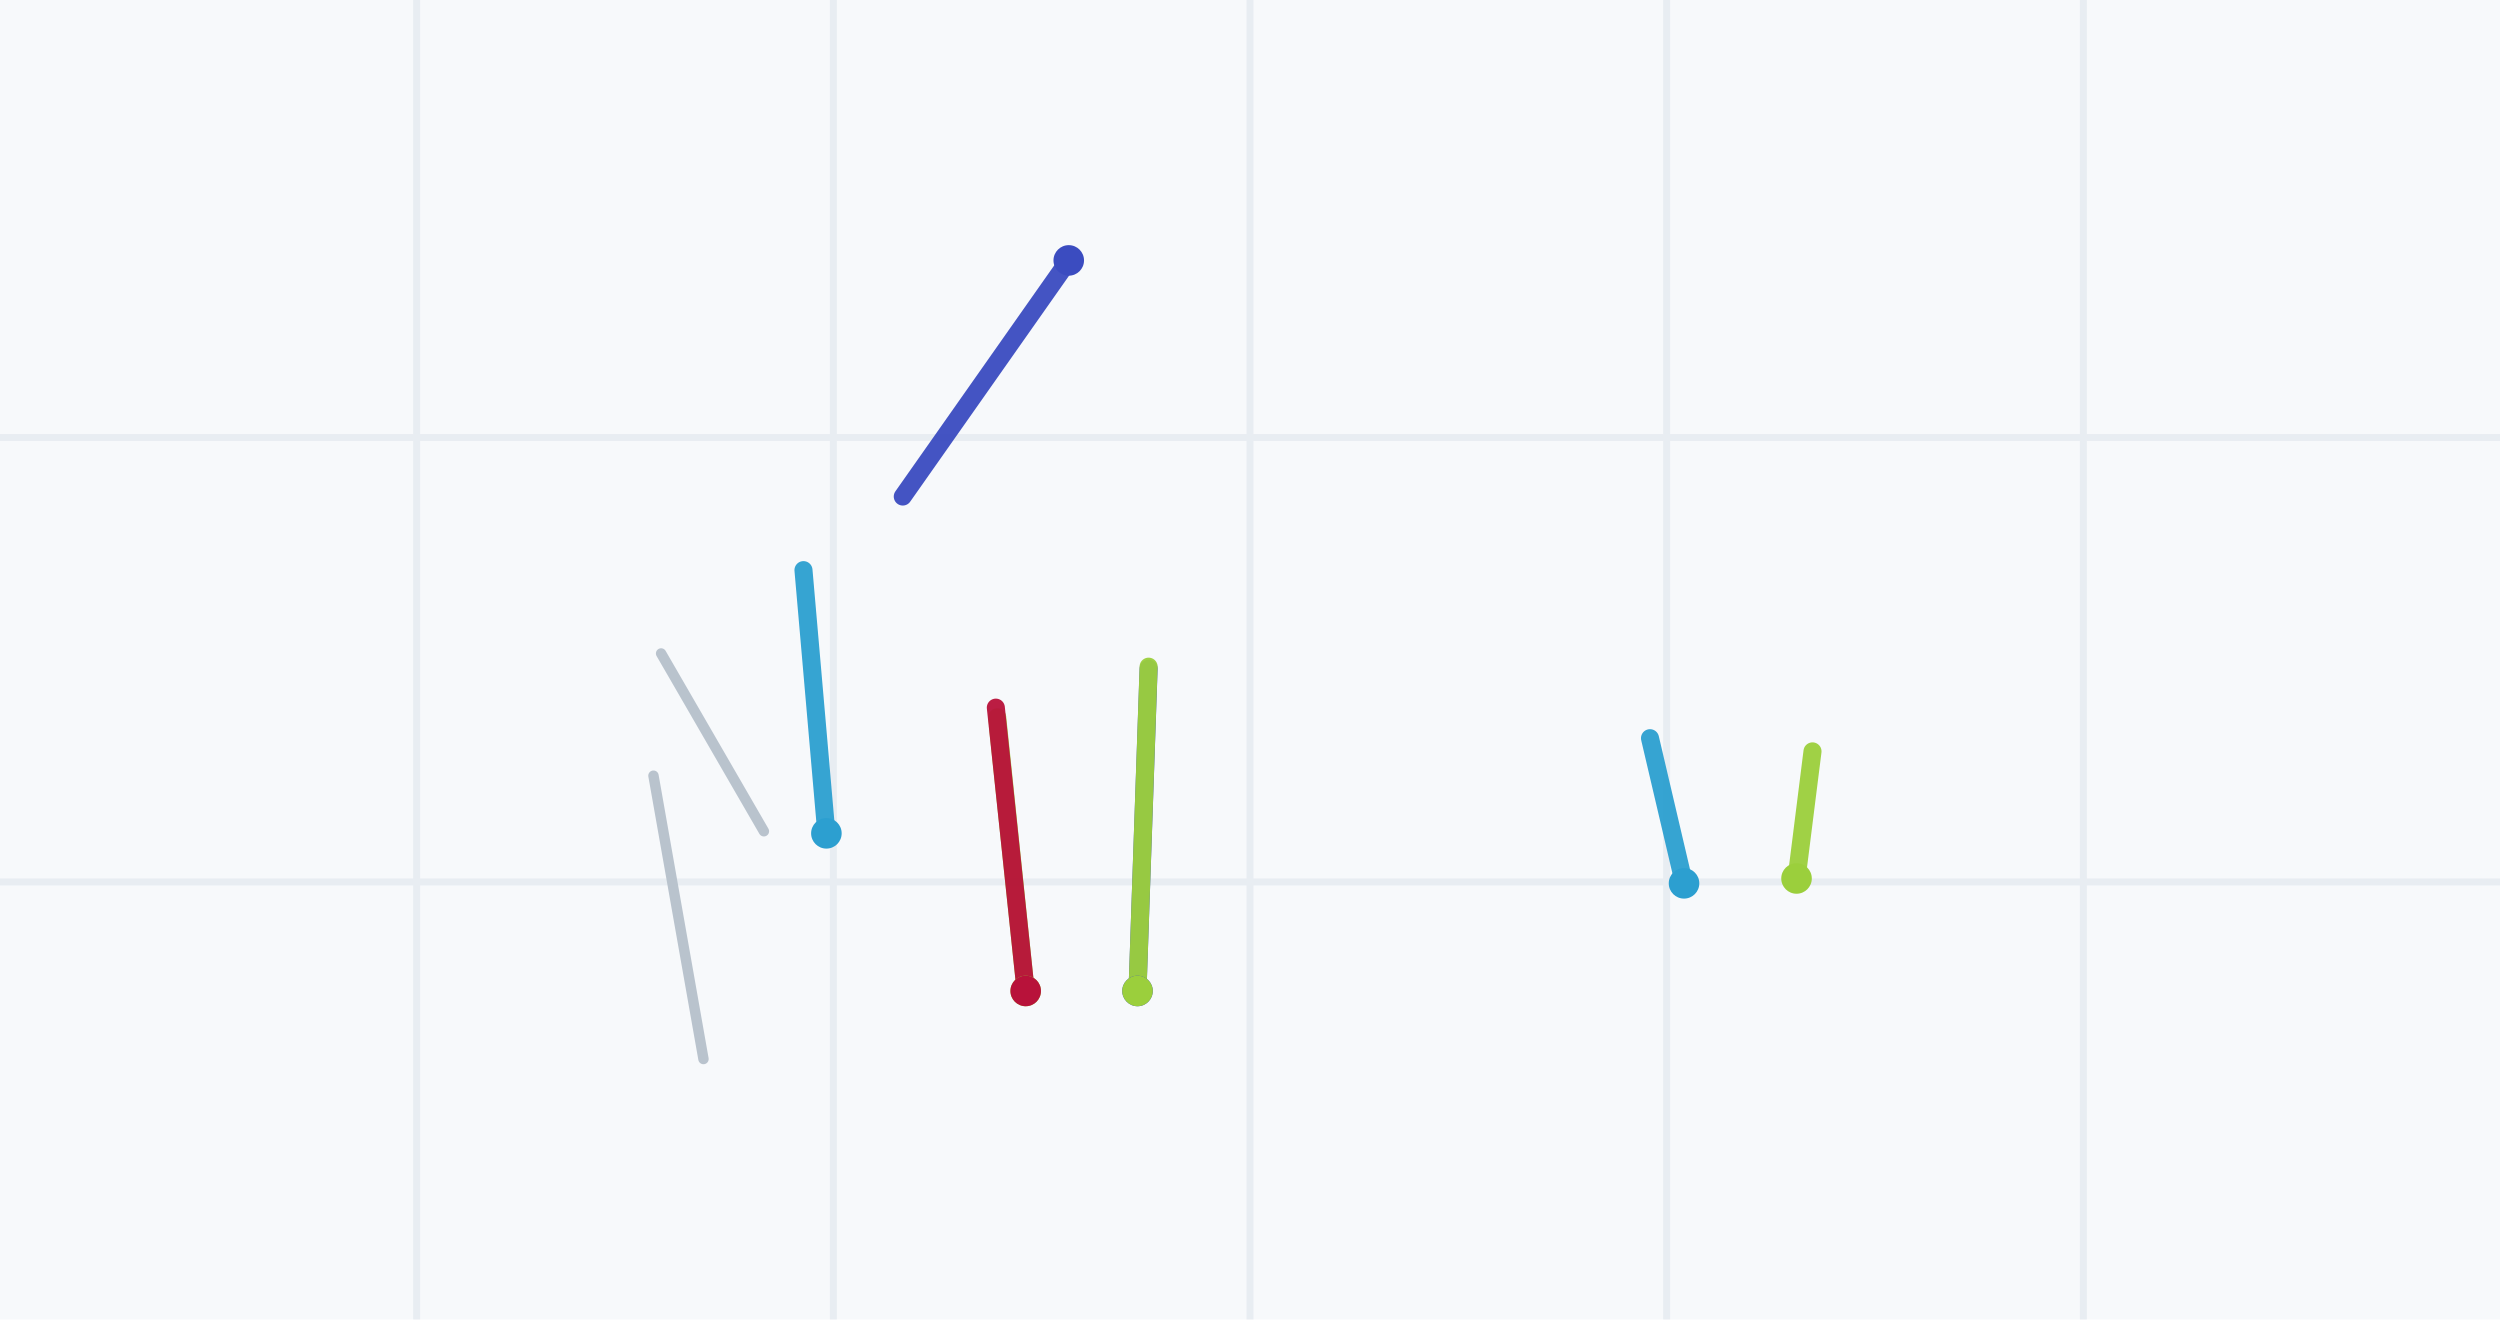
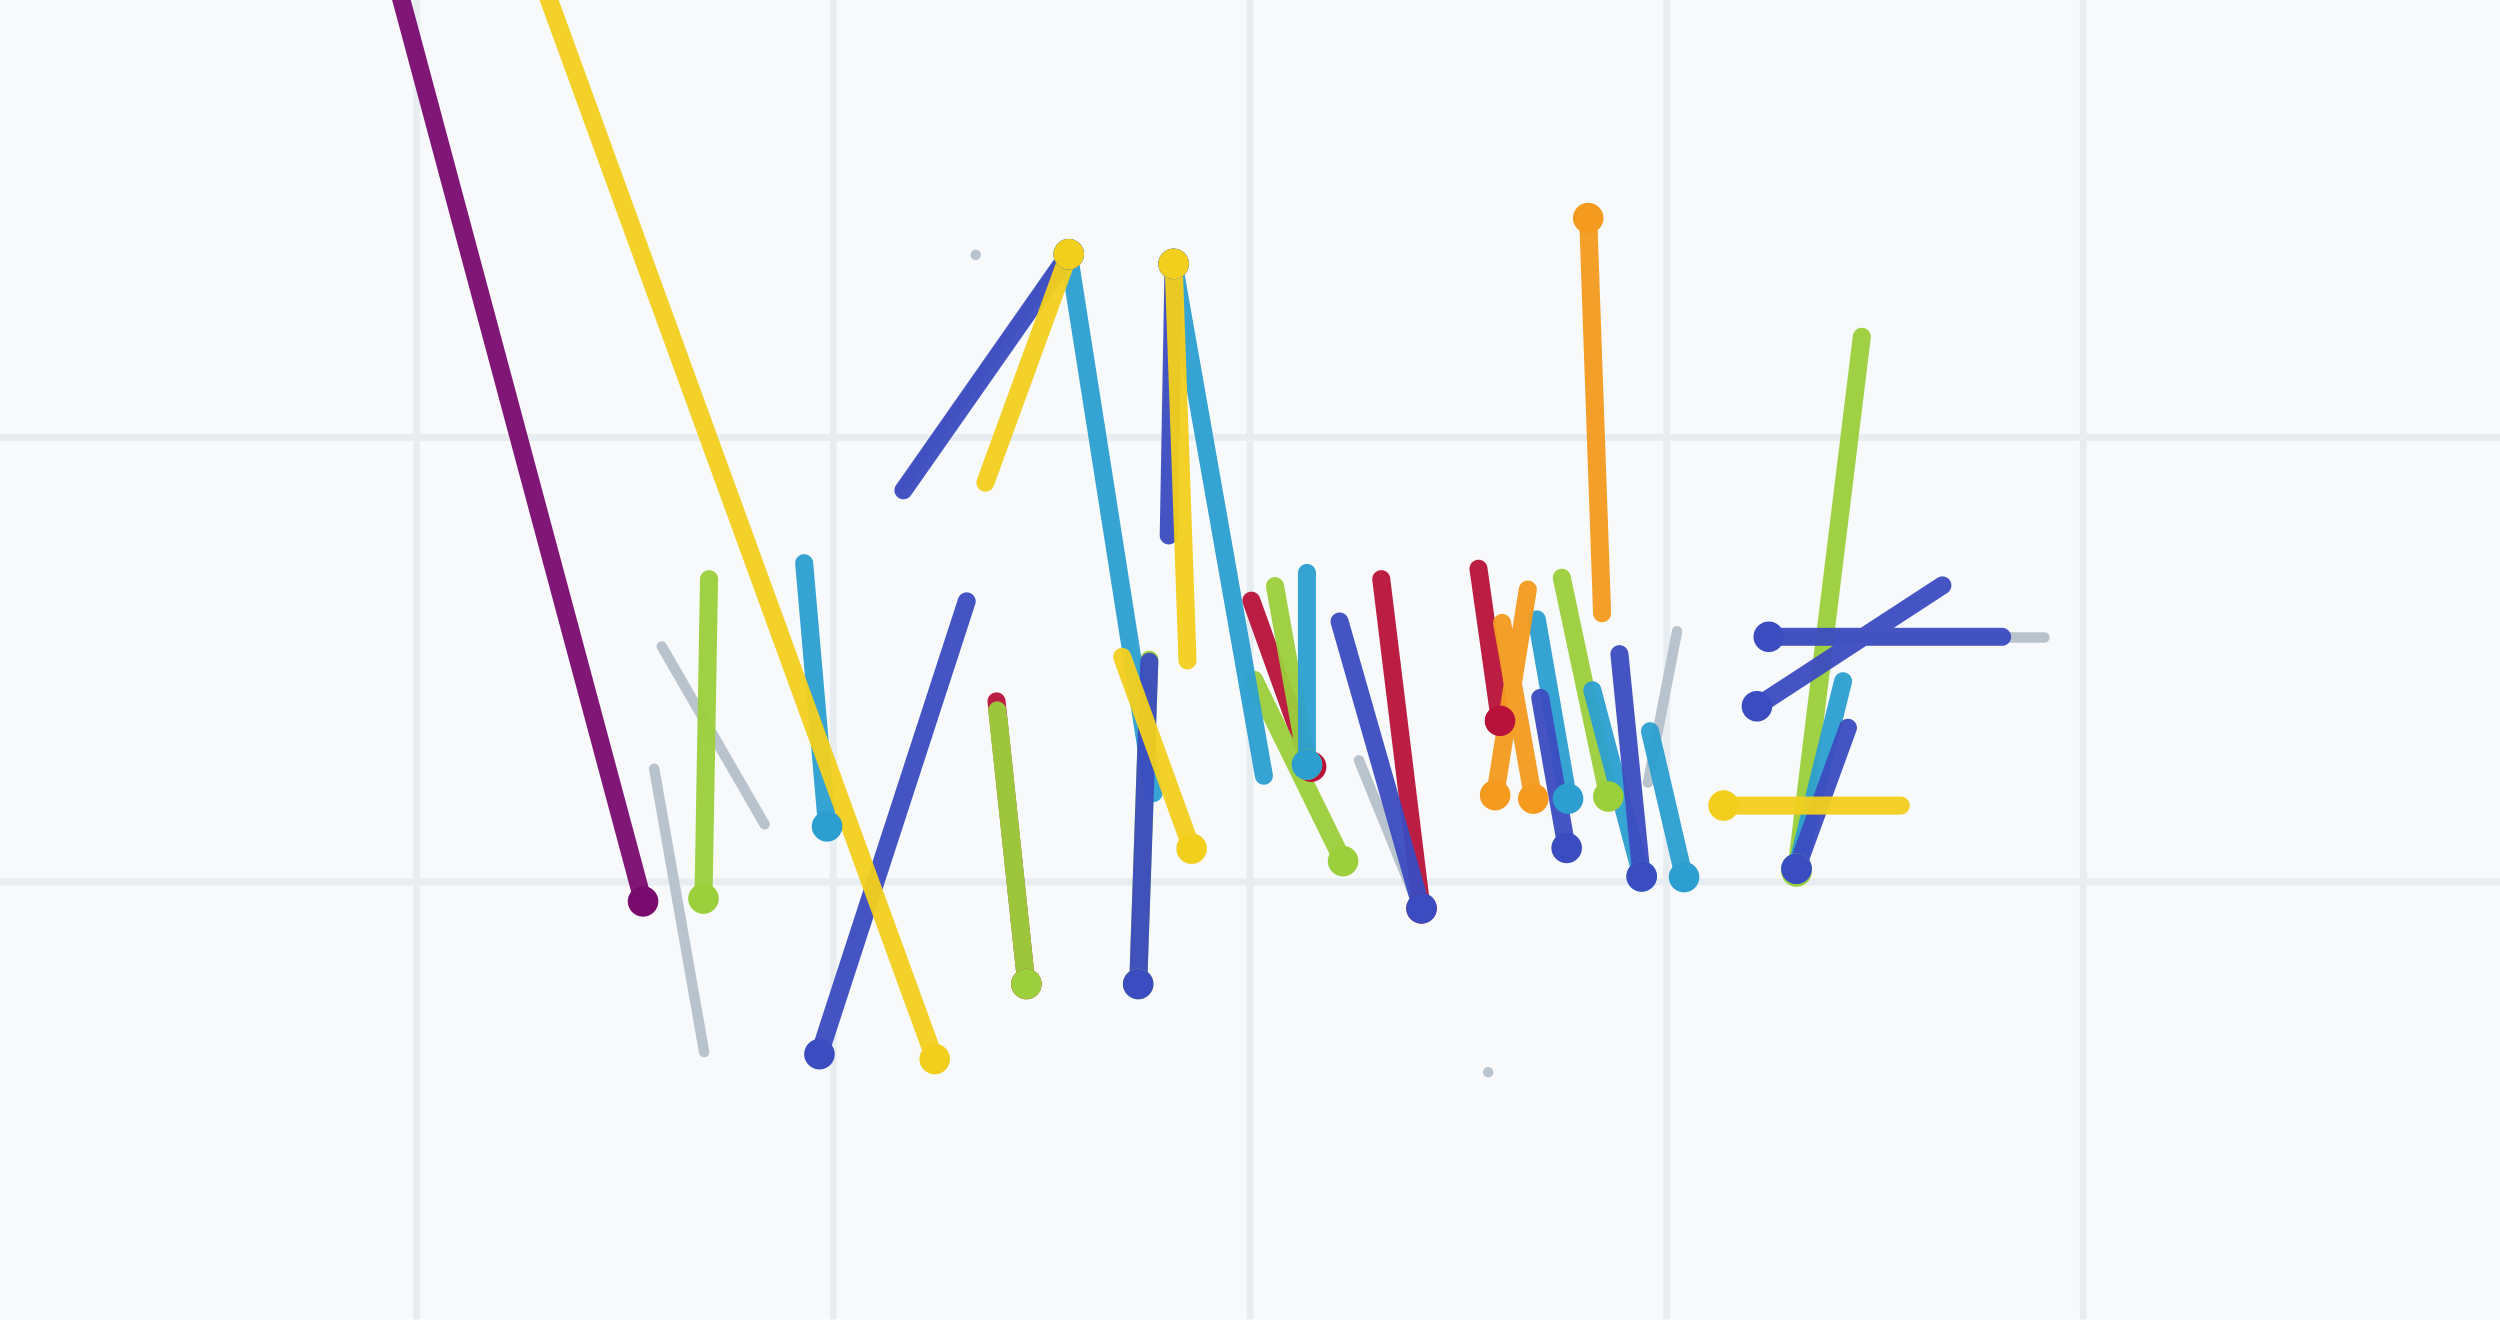
<svg xmlns="http://www.w3.org/2000/svg" viewBox="0 0 360 190" width="360" height="190" role="img" aria-label="drill plan">
  <rect width="360" height="190" fill="#f7f9fb" />
  <line x1="60" y1="0" x2="60" y2="190" stroke="#e8edf2" />
  <line x1="120" y1="0" x2="120" y2="190" stroke="#e8edf2" />
  <line x1="180" y1="0" x2="180" y2="190" stroke="#e8edf2" />
  <line x1="240" y1="0" x2="240" y2="190" stroke="#e8edf2" />
  <line x1="300" y1="0" x2="300" y2="190" stroke="#e8edf2" />
  <line x1="0" y1="63" x2="360" y2="63" stroke="#e8edf2" />
  <line x1="0" y1="127" x2="360" y2="127" stroke="#e8edf2" />
-   <path d="M110.0 119.7L95.2 94.1M101.3 152.5L94.1 111.7" stroke="#b9c3cd" stroke-width="1.5" fill="none" stroke-linecap="round" />
-   <path d="M153.9 37.5L130.0 71.5M163.8 142.7L165.4 96.3" stroke="#3b4cc0" stroke-width="2.6" fill="none" stroke-linecap="round" opacity=".95" />
-   <path d="M242.5 127.2L237.6 106.3M119.0 120.0L115.7 82.1" stroke="#2c9fd0" stroke-width="2.6" fill="none" stroke-linecap="round" opacity=".95" />
-   <path d="M258.7 126.5L261.0 108.2M163.8 142.7L165.4 96.0M147.7 142.7L143.7 104.6M147.7 142.7L143.6 103.3" stroke="#9bcf3c" stroke-width="2.6" fill="none" stroke-linecap="round" opacity=".95" />
-   <path d="M147.7 142.7L143.4 101.9" stroke="#b8123a" stroke-width="2.6" fill="none" stroke-linecap="round" opacity=".95" />
-   <path d="M151.7 37.5a2.2 2.2 0 1 0 4.4 0a2.2 2.2 0 1 0-4.4 0M161.6 142.7a2.2 2.2 0 1 0 4.4 0a2.2 2.2 0 1 0-4.4 0" fill="#3b4cc0" />
-   <path d="M240.3 127.2a2.2 2.2 0 1 0 4.4 0a2.2 2.2 0 1 0-4.4 0M116.8 120.0a2.2 2.2 0 1 0 4.4 0a2.2 2.2 0 1 0-4.4 0" fill="#2c9fd0" />
-   <path d="M256.5 126.5a2.2 2.2 0 1 0 4.4 0a2.2 2.2 0 1 0-4.4 0M161.6 142.7a2.2 2.2 0 1 0 4.4 0a2.2 2.2 0 1 0-4.4 0M145.5 142.7a2.2 2.2 0 1 0 4.4 0a2.2 2.2 0 1 0-4.4 0M145.5 142.7a2.2 2.2 0 1 0 4.4 0a2.2 2.2 0 1 0-4.4 0" fill="#9bcf3c" />
-   <path d="M145.5 142.7a2.2 2.2 0 1 0 4.4 0a2.2 2.2 0 1 0-4.4 0" fill="#b8123a" />
+   <path d="M154.0 35.8L129.6 70.7M254.6 91.8L294.4 91.8M204.5 131.1L195.7 109.5M237.3 112.7L241.5 90.9M259.1 117.6L259.1 117.6M171.6 123.4L171.6 123.4M171.6 123.4L171.6 123.4M242.5 125.8L242.5 125.8M140.5 36.7L140.5 36.7M214.3 154.4L214.3 154.4M214.3 154.4L214.3 154.4M118.0 151.8L118.0 151.8M118.0 151.8L118.0 151.8M110.1 118.7L95.3 93.1M101.4 151.5L94.2 110.7M169.0 38.0L169.0 38.0" stroke="#b9c3cd" stroke-width="1.5" fill="none" stroke-linecap="round" />
+   <path d="M188.8 110.4L180.2 86.5M204.7 130.8L198.9 83.4M216.0 103.8L212.9 81.9M147.8 141.7L143.5 101.0" stroke="#b8123a" stroke-width="2.6" fill="none" stroke-linecap="round" opacity=".95" />
+   <path d="M188.2 110.1L183.6 84.4M193.4 124.0L180.6 97.9M258.7 125.1L268.1 48.5M101.3 129.4L102.1 83.4M231.6 114.7L224.9 83.2M258.7 125.5L260.9 107.2M163.9 141.7L165.5 95.0M147.8 141.7L143.8 103.6M147.8 141.7L143.6 102.3" stroke="#9bcf3c" stroke-width="2.6" fill="none" stroke-linecap="round" opacity=".95" />
+   <path d="M188.2 110.1L188.2 82.5M236.4 126.2L229.3 99.4M153.9 36.6L166.1 114.2M169.0 38.0L182.0 111.7M258.7 125.1L265.4 98.1M242.5 126.3L237.6 105.3M119.1 119.0L115.8 81.1M225.8 115.0L221.3 89.2" stroke="#2c9fd0" stroke-width="2.6" fill="none" stroke-linecap="round" opacity=".95" />
+   <path d="M236.4 126.2L233.2 94.2M225.6 122.1L221.8 100.5M204.7 130.8L192.9 89.5M253.0 101.7L279.7 84.3M169.0 38.0L168.3 77.1M258.7 125.1L266.1 104.8M254.7 91.7L288.3 91.7M153.9 36.6L130.1 70.6M163.9 141.7L165.5 95.3M118.0 151.8L139.2 86.6" stroke="#3b4cc0" stroke-width="2.6" fill="none" stroke-linecap="round" opacity=".95" />
+   <path d="M171.6 122.2L161.6 94.6M248.2 116.0L273.7 116.0M153.9 36.6L141.9 69.5M169.0 38.0L171.0 95.1M134.6 152.5L-77.1 -428.9" stroke="#f2cf1d" stroke-width="2.6" fill="none" stroke-linecap="round" opacity=".95" />
+   <path d="M228.7 31.4L230.7 88.3M220.8 115.0L216.3 89.7M215.3 114.5L220.0 84.9" stroke="#f39a1f" stroke-width="2.6" fill="none" stroke-linecap="round" opacity=".95" />
+   <path d="M92.6 129.8L-28.0 -320.2" stroke="#7a0b6e" stroke-width="2.6" fill="none" stroke-linecap="round" opacity=".95" />
+   <path d="M186.6 110.4a2.2 2.2 0 1 0 4.4 0a2.2 2.2 0 1 0-4.4 0M202.5 130.8a2.2 2.2 0 1 0 4.4 0a2.2 2.2 0 1 0-4.4 0M213.8 103.8a2.2 2.2 0 1 0 4.4 0a2.2 2.2 0 1 0-4.4 0M145.6 141.7a2.2 2.2 0 1 0 4.4 0a2.2 2.2 0 1 0-4.4 0" fill="#b8123a" />
+   <path d="M186.0 110.1a2.2 2.2 0 1 0 4.4 0a2.2 2.2 0 1 0-4.4 0M191.2 124.0a2.2 2.2 0 1 0 4.4 0a2.2 2.2 0 1 0-4.4 0M256.5 125.1a2.2 2.2 0 1 0 4.4 0a2.2 2.2 0 1 0-4.4 0M99.1 129.4a2.2 2.2 0 1 0 4.4 0a2.2 2.2 0 1 0-4.4 0M229.4 114.7a2.2 2.2 0 1 0 4.4 0a2.2 2.2 0 1 0-4.4 0M256.5 125.5a2.2 2.2 0 1 0 4.4 0a2.2 2.2 0 1 0-4.4 0M161.7 141.7a2.2 2.2 0 1 0 4.4 0a2.2 2.2 0 1 0-4.4 0M145.6 141.7a2.2 2.2 0 1 0 4.4 0a2.2 2.2 0 1 0-4.4 0M145.6 141.7a2.2 2.2 0 1 0 4.4 0a2.2 2.2 0 1 0-4.4 0" fill="#9bcf3c" />
+   <path d="M186.0 110.1a2.2 2.2 0 1 0 4.4 0a2.2 2.2 0 1 0-4.4 0M234.2 126.2a2.2 2.2 0 1 0 4.4 0a2.2 2.2 0 1 0-4.4 0M151.7 36.6a2.2 2.2 0 1 0 4.4 0a2.2 2.2 0 1 0-4.4 0M166.8 38.0a2.2 2.2 0 1 0 4.4 0a2.2 2.2 0 1 0-4.4 0M256.5 125.1a2.2 2.2 0 1 0 4.4 0a2.2 2.2 0 1 0-4.4 0M240.3 126.3a2.2 2.2 0 1 0 4.4 0a2.2 2.2 0 1 0-4.4 0M116.9 119.0a2.2 2.2 0 1 0 4.4 0a2.2 2.2 0 1 0-4.4 0M223.6 115.0a2.2 2.2 0 1 0 4.4 0a2.2 2.2 0 1 0-4.4 0" fill="#2c9fd0" />
+   <path d="M234.2 126.2a2.2 2.2 0 1 0 4.4 0a2.2 2.2 0 1 0-4.4 0M223.4 122.1a2.2 2.2 0 1 0 4.4 0a2.2 2.2 0 1 0-4.4 0M202.5 130.8a2.2 2.2 0 1 0 4.4 0a2.2 2.2 0 1 0-4.4 0M250.8 101.7a2.2 2.2 0 1 0 4.4 0a2.2 2.2 0 1 0-4.4 0M166.8 38.0a2.2 2.2 0 1 0 4.4 0a2.2 2.2 0 1 0-4.4 0M256.5 125.1a2.2 2.2 0 1 0 4.4 0a2.2 2.2 0 1 0-4.4 0M252.5 91.7a2.2 2.2 0 1 0 4.4 0a2.2 2.2 0 1 0-4.4 0M151.7 36.6a2.2 2.2 0 1 0 4.4 0a2.2 2.2 0 1 0-4.4 0M161.7 141.7a2.2 2.2 0 1 0 4.4 0a2.2 2.2 0 1 0-4.4 0M115.8 151.8a2.2 2.2 0 1 0 4.4 0a2.2 2.2 0 1 0-4.4 0" fill="#3b4cc0" />
+   <path d="M169.4 122.2a2.2 2.2 0 1 0 4.4 0a2.2 2.2 0 1 0-4.4 0M246.0 116.0a2.2 2.2 0 1 0 4.4 0a2.2 2.2 0 1 0-4.4 0M151.7 36.6a2.2 2.2 0 1 0 4.4 0a2.2 2.2 0 1 0-4.4 0M166.8 38.0a2.2 2.2 0 1 0 4.4 0a2.2 2.2 0 1 0-4.4 0M132.4 152.5a2.2 2.2 0 1 0 4.4 0a2.2 2.2 0 1 0-4.4 0" fill="#f2cf1d" />
+   <path d="M226.5 31.4a2.2 2.2 0 1 0 4.4 0a2.2 2.2 0 1 0-4.4 0M218.6 115.0a2.2 2.2 0 1 0 4.4 0a2.2 2.2 0 1 0-4.4 0M213.1 114.5a2.2 2.2 0 1 0 4.4 0a2.2 2.2 0 1 0-4.4 0" fill="#f39a1f" />
+   <path d="M90.4 129.8a2.2 2.2 0 1 0 4.4 0a2.2 2.2 0 1 0-4.4 0" fill="#7a0b6e" />
</svg>
